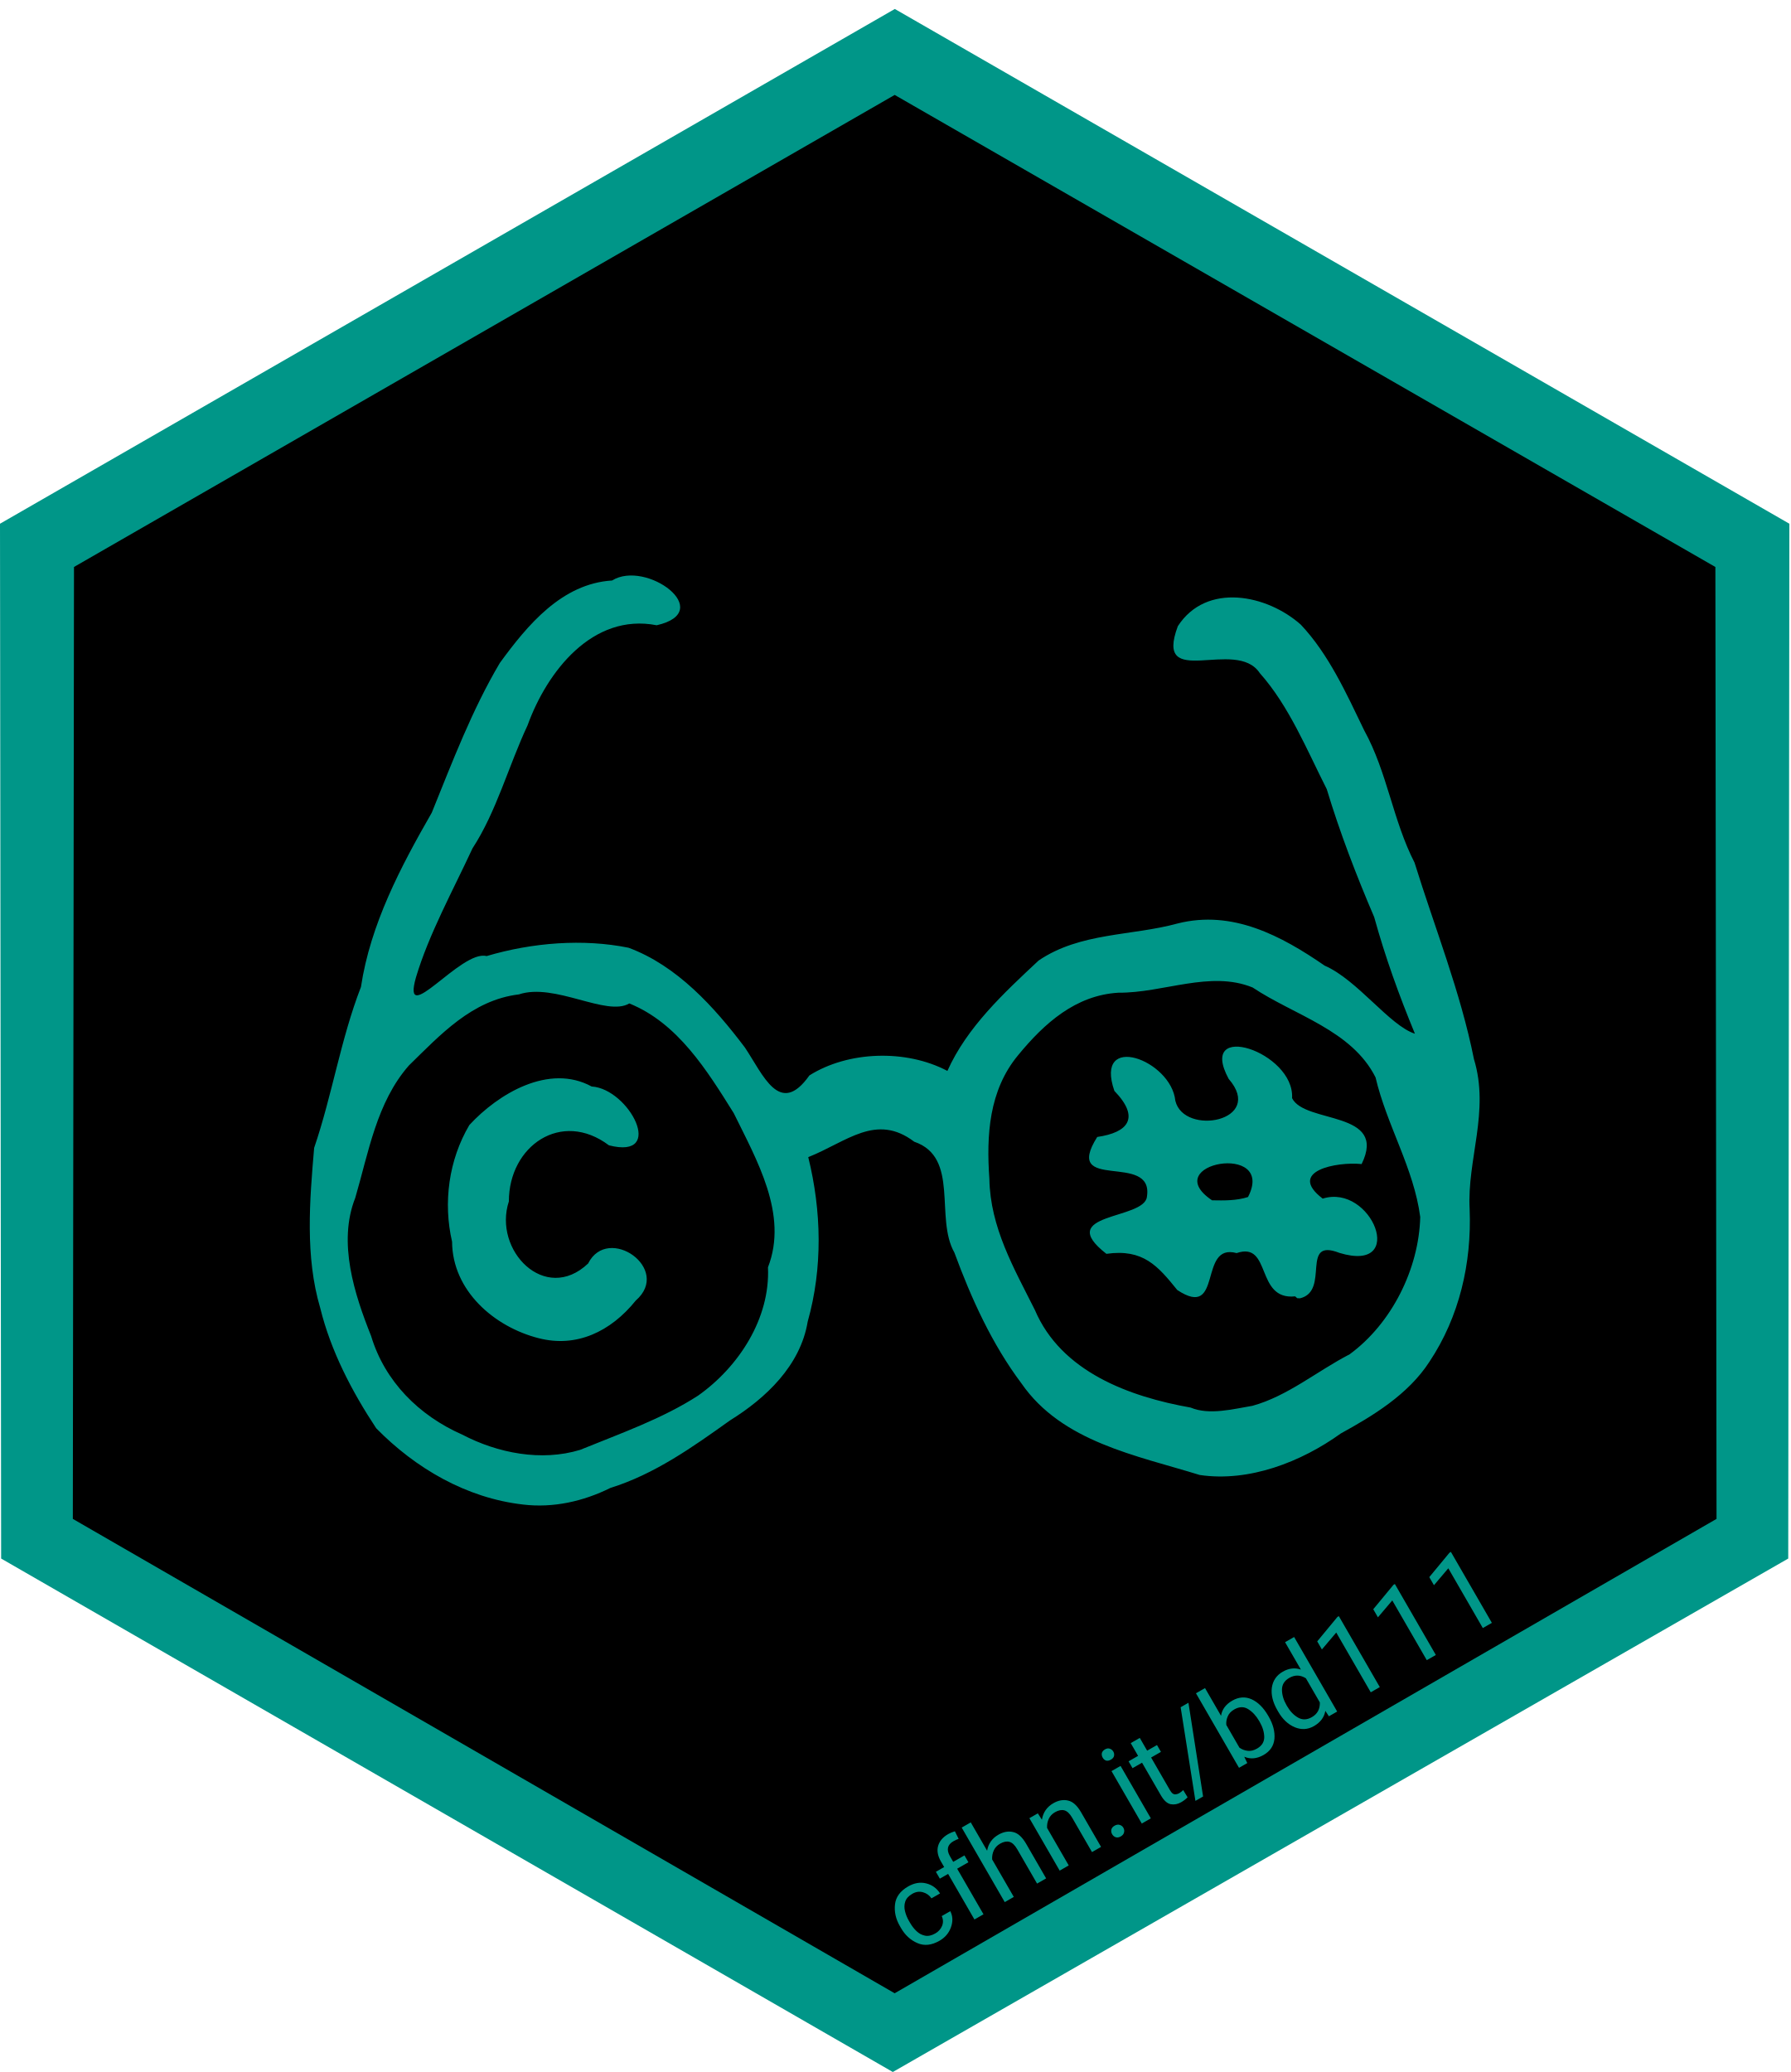
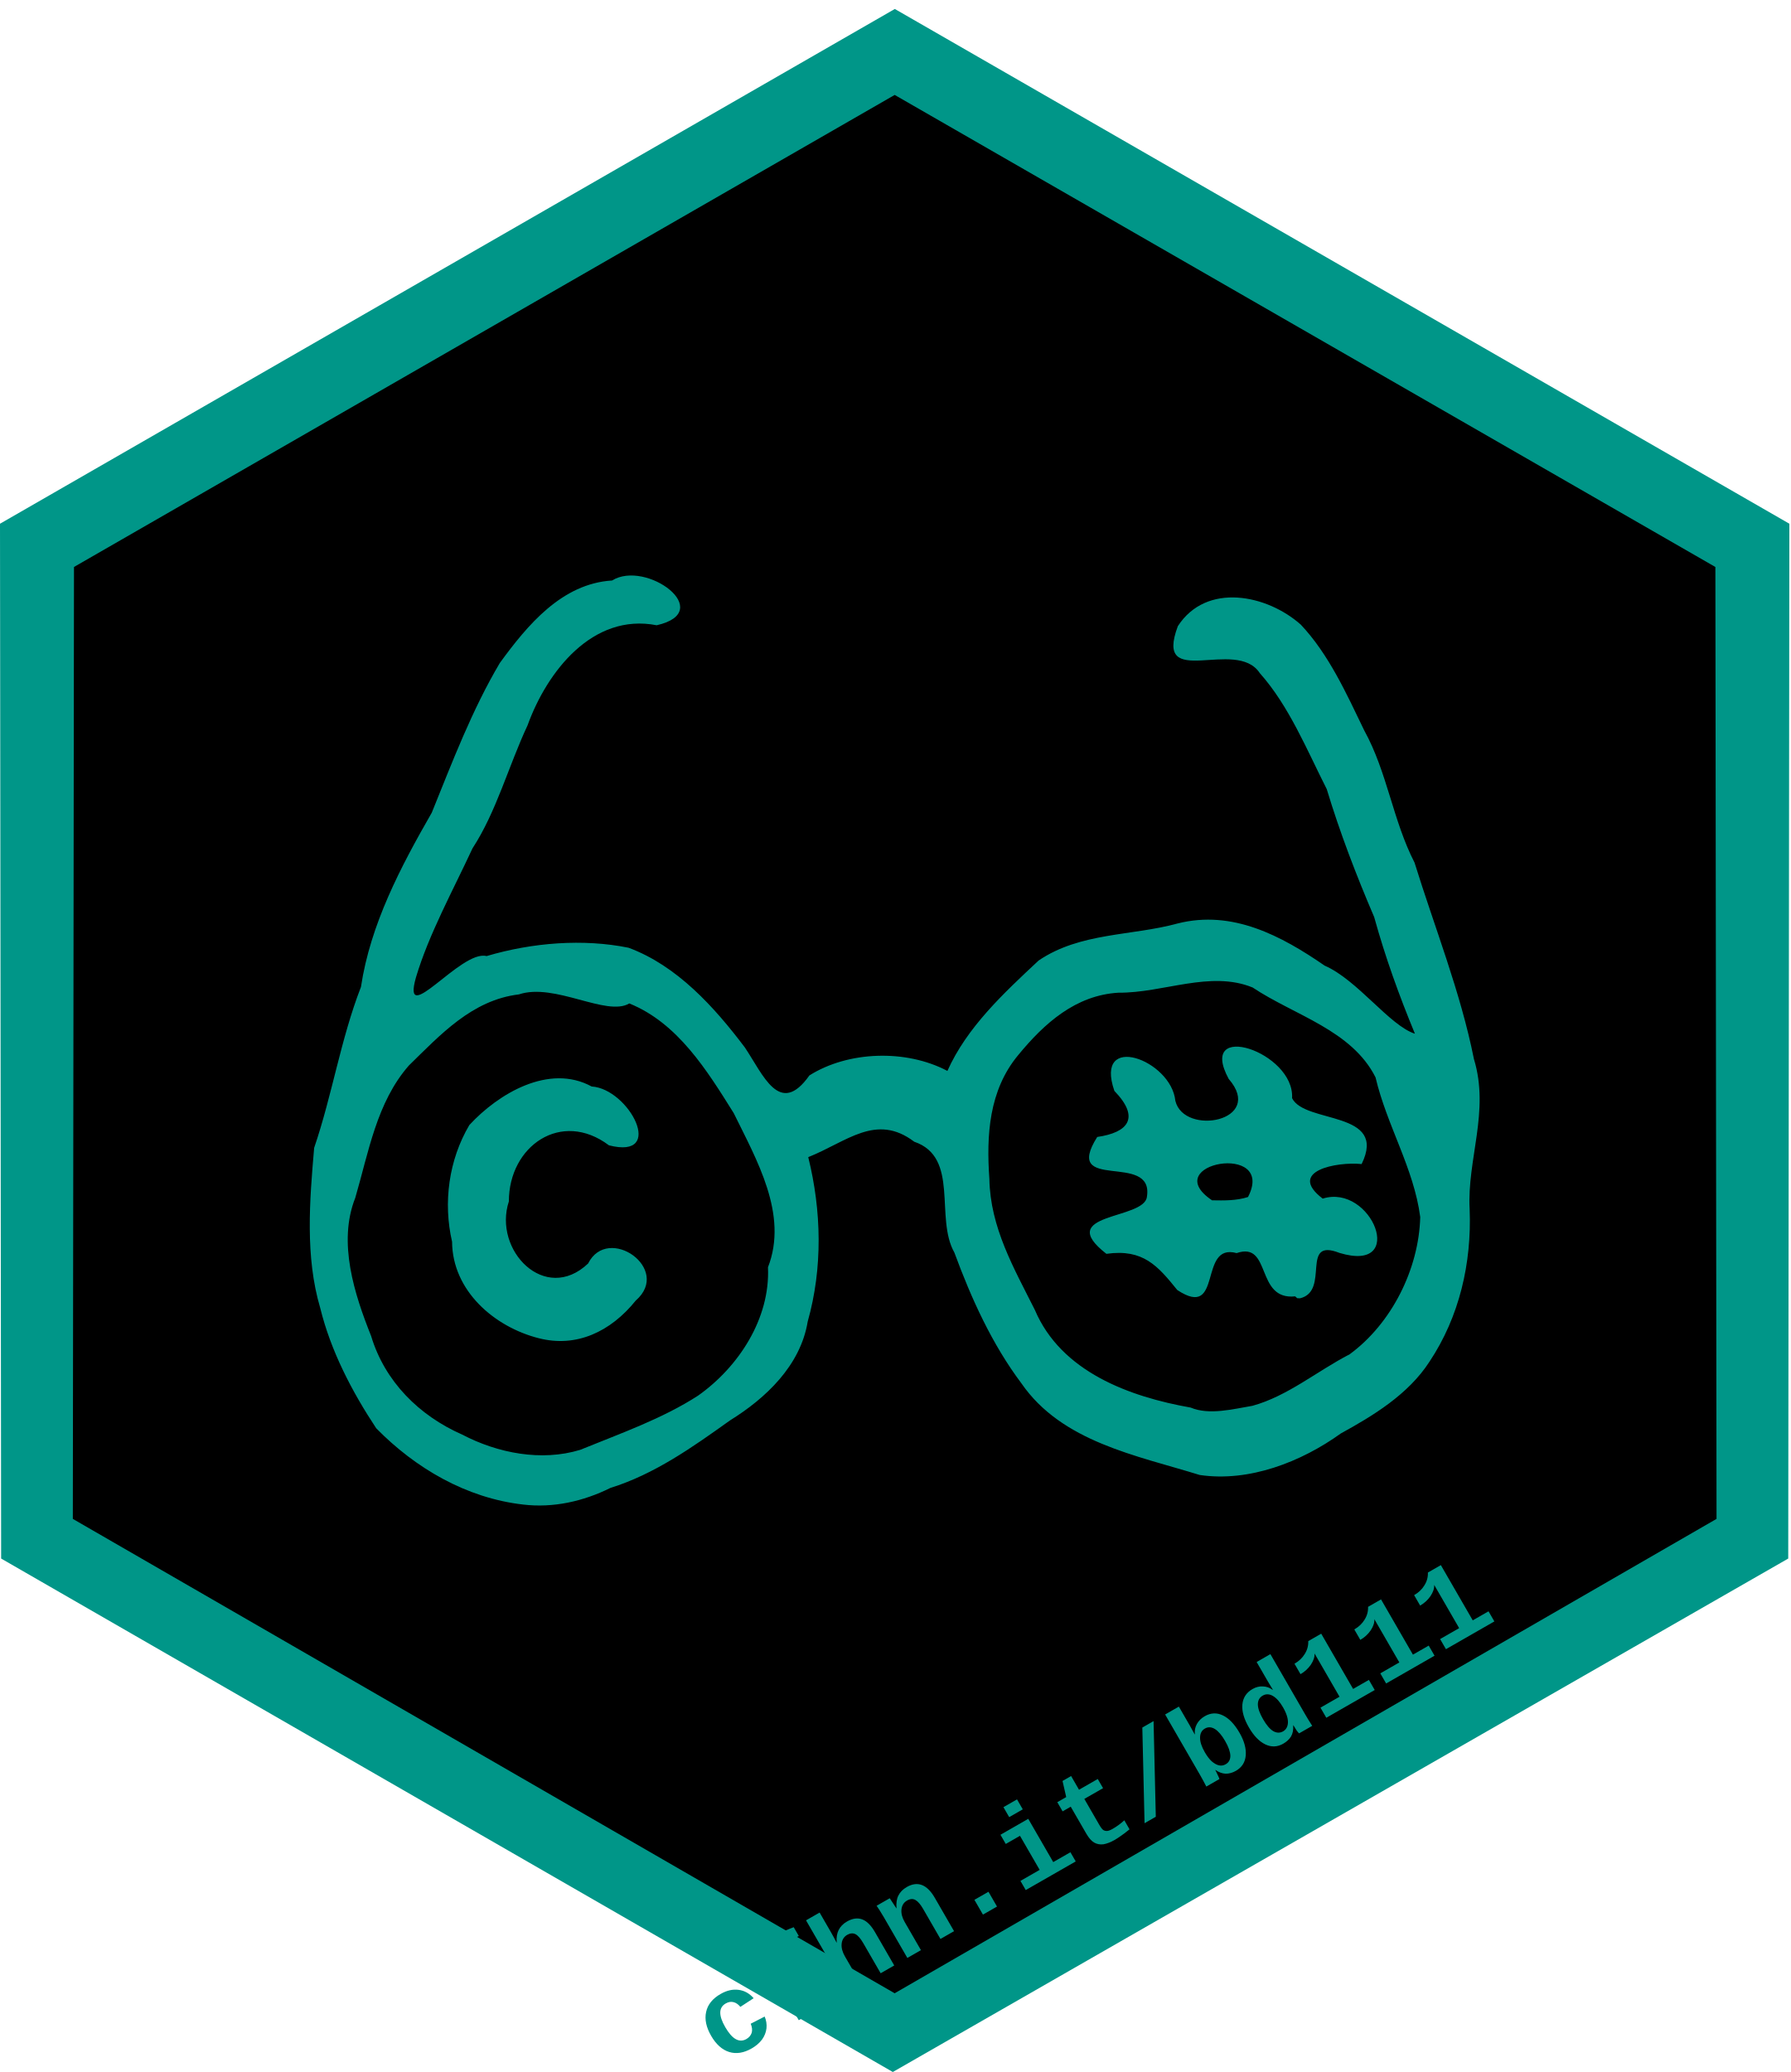
<svg xmlns="http://www.w3.org/2000/svg" width="4.39cm" height="5.08cm" viewBox="0 0 155.551 180" id="svg4532" version="1.1">
  <defs id="defs4534" />
  <g id="layer1" transform="translate(0,-872.3623)">
    <path d="m 77.308,876.88 c 0,0 -74.676,42.947 -74.876,42.947 0.201,0 1.004,83.888 0.803,83.888 0.201,0 74.876,44.954 74.676,44.954 0.201,0 74.073,-41.743 73.873,-41.743 0.201,0 1.405,-86.698 1.204,-86.698 0.201,0 -75.679,-43.349 -75.679,-43.349 z" id="svg_2-25" style="fill:#000000;stroke:#000000;stroke-width:0.602;stroke-miterlimit:4;stroke-dasharray:none" />
-     <text xml:space="preserve" style="font-style:normal;font-variant:normal;font-weight:normal;font-stretch:normal;line-height:0%;font-family:sans-serif;-inkscape-font-specification:'sans-serif, Normal';text-align:center;letter-spacing:0px;word-spacing:0px;writing-mode:lr-tb;text-anchor:middle;fill:#8bc34a;fill-opacity:1;stroke:none;stroke-width:1.501;stroke-linecap:butt;stroke-linejoin:miter;stroke-miterlimit:4;stroke-dasharray:none;stroke-opacity:1" x="-414.407" y="944.469" id="text4514" transform="matrix(0.8683635,-0.4978016,0.4996422,0.8651646,0,0)">
-       <tspan id="tspan4516" x="-414.407" y="944.469" style="font-style:normal;font-variant:normal;font-weight:normal;font-stretch:normal;font-size:9.975px;line-height:1.25;font-family:roboto;-inkscape-font-specification:roboto;fill:#009688;fill-opacity:1;stroke-width:1.501;stroke-miterlimit:4;stroke-dasharray:none">cfhn.it/bd111</tspan>
+     <text xml:space="preserve" style="font-style:normal;font-variant:normal;font-weight:bold;font-stretch:normal;line-height:0%;font-family:'Courier New', Courier, monospace;-inkscape-font-specification:'Courier New, Courier, monospace Bold';text-align:center;letter-spacing:0px;word-spacing:0px;writing-mode:lr-tb;text-anchor:middle;fill:#8bc34a;fill-opacity:1;stroke:none;stroke-width:1.501;stroke-linecap:butt;stroke-linejoin:miter;stroke-miterlimit:4;stroke-dasharray:none;stroke-opacity:1" x="-414.407" y="944.469" id="text4514" transform="matrix(0.8683635,-0.4978016,0.4996422,0.8651646,0,0)">
+       <tspan id="tspan4516" x="-414.407" y="944.469" style="font-style:normal;font-variant:normal;font-weight:bold;font-stretch:normal;font-size:9.975px;line-height:1.25;font-family:'Courier New', Courier, monospace;-inkscape-font-specification:'Courier New, Courier, monospace Bold';fill:#009688;fill-opacity:1;stroke-width:1.501;stroke-miterlimit:4;stroke-dasharray:none">cfhn.it/bd111</tspan>
    </text>
    <g id="svgg-2" style="fill:#009688;fill-opacity:1;stroke-width:1.501;stroke-miterlimit:4;stroke-dasharray:none" transform="matrix(0.4014817,0,0,0.4013776,-1.366633,865.6385)">
      <path style="fill:#009688;fill-opacity:1;fill-rule:evenodd;stroke-width:1.501;stroke-miterlimit:4;stroke-dasharray:none" d="M 194.898,0.584 1.273,111.996 1.52,335.969 c 192.945,111.129 0,0 192.945,111.129 193.754,-111.129 0,0 193.754,-111.129 l 0.246,-223.973 z m -0.029,18.604 177.586,102.172 0.248,206.025 c -177.84,102.672 0,0 -177.84,102.672 L 17.033,327.385 l 0.25,-206.029 z" transform="translate(2.130536,18.10956)" id="path5-11" />
    </g>
    <path style="fill:#009688;fill-opacity:1;stroke-width:0.196" d="m 45.439,1003.065 c -4.922,-0.561 -9.347,-3.151 -12.754,-6.623 -2.112,-3.191 -3.946,-6.711 -4.864,-10.446 -1.325,-4.477 -0.923,-9.33 -0.53,-13.914 1.566,-4.579 2.303,-9.438 4.066,-13.978 0.822,-5.458 3.454,-10.439 6.154,-15.145 1.803,-4.452 3.496,-8.923 5.911,-13.002 2.392,-3.284 5.384,-6.895 9.753,-7.166 2.954,-1.842 9.109,2.7 3.875,3.889 -5.576,-1.09 -9.541,4.044 -11.219,8.696 -1.644,3.502 -2.706,7.506 -4.782,10.683 -1.703,3.674 -3.795,7.464 -4.913,11.212 -1.297,4.574 3.924,-2.444 6.134,-1.851 4,-1.185 8.404,-1.521 12.332,-0.726 4.217,1.557 7.459,5.156 10.109,8.666 1.587,2.362 3.023,6.079 5.605,2.428 3.353,-2.116 8.38,-2.298 11.989,-0.392 1.694,-3.791 4.888,-6.754 7.926,-9.592 3.618,-2.454 8.083,-2.122 12.082,-3.219 4.758,-1.202 9.007,1.075 12.766,3.665 2.851,1.238 5.643,5.21 7.842,5.915 -1.394,-3.374 -2.568,-6.627 -3.54,-10.135 -1.551,-3.62 -2.974,-7.32 -4.121,-11.114 -1.737,-3.43 -3.277,-7.225 -5.813,-10.075 -2.062,-3.152 -9.244,1.571 -7.123,-4.082 2.49,-3.843 7.762,-2.733 10.684,-0.131 2.431,2.579 3.955,5.973 5.509,9.188 2.006,3.642 2.484,7.815 4.37,11.484 1.752,5.649 3.993,11.23 5.16,17.067 1.389,4.536 -0.611,8.751 -0.373,13.039 0.185,4.681 -0.887,9.343 -3.493,13.256 -1.856,2.87 -4.957,4.72 -7.698,6.229 -3.447,2.478 -7.968,4.242 -12.258,3.607 -5.486,-1.701 -11.969,-2.862 -15.487,-7.957 -2.562,-3.411 -4.368,-7.396 -5.826,-11.363 -1.719,-3.023 0.481,-8.275 -3.487,-9.631 -3.322,-2.512 -5.846,0 -9.209,1.339 1.153,4.664 1.27,9.61 -0.048,14.288 -0.629,3.817 -3.637,6.654 -6.75,8.584 -3.273,2.337 -6.555,4.668 -10.395,5.867 -2.344,1.163 -4.964,1.755 -7.582,1.441 z m 4.962,-4.751 c 3.496,-1.424 7.15,-2.705 10.253,-4.716 3.519,-2.49 6.267,-6.702 6.063,-11.142 1.787,-4.589 -0.992,-9.34 -2.974,-13.392 -2.312,-3.698 -4.854,-7.826 -9.073,-9.53 -1.972,1.18 -6.486,-1.827 -9.591,-0.786 -4.079,0.488 -6.844,3.533 -9.559,6.179 -2.805,3.2 -3.502,7.56 -4.657,11.497 -1.542,3.887 -0.058,8.399 1.377,12 1.192,3.953 4.163,6.917 7.925,8.571 3.075,1.609 6.87,2.348 10.237,1.319 z m -3.598,-9.697 c -3.858,-0.981 -7.503,-4.116 -7.53,-8.388 -0.785,-3.384 -0.294,-7.093 1.501,-10.131 2.513,-2.727 6.923,-5.369 10.625,-3.349 3.253,0.197 6.489,6.391 1.501,5.11 -4.139,-3.116 -8.696,0.062 -8.692,4.87 -1.397,4.241 3.144,8.938 6.884,5.397 1.719,-3.431 7.308,0.466 4.14,3.218 -2.186,2.717 -5.172,4.113 -8.428,3.272 z m 61.993,5.874 c 3.054,-0.837 5.594,-2.998 8.454,-4.479 3.666,-2.685 6.017,-7.437 6.132,-11.924 -0.556,-4.241 -2.902,-7.952 -3.882,-12.129 -2.063,-4.113 -7.049,-5.388 -10.678,-7.81 -3.682,-1.507 -7.751,0.484 -11.662,0.452 -3.705,0.221 -6.419,2.637 -8.705,5.42 -2.552,3.069 -2.771,6.982 -2.504,10.753 0.071,4.219 2.14,7.77 3.951,11.384 2.286,5.384 8.217,7.542 13.534,8.484 1.607,0.677 3.665,0.133 5.36,-0.152 z m 3.721,-9.51 c -3.486,0.362 -2.023,-4.808 -5.087,-3.759 -3.371,-0.929 -1.137,5.861 -5.156,3.206 -1.685,-2.085 -2.96,-3.596 -6.156,-3.142 -4.612,-3.592 3.312,-2.931 3.521,-4.962 0.626,-3.97 -7.398,-0.297 -4.318,-5.191 2.658,-0.381 3.771,-1.639 1.49,-4.002 -1.789,-5.161 4.939,-2.707 5.296,0.86 0.749,3.093 7.822,1.772 4.633,-1.904 -2.792,-5.162 5.743,-2.346 5.508,1.674 1.1,2.247 8.339,1.048 6.042,5.726 -2.166,-0.223 -6.52,0.611 -3.382,3.002 4.259,-1.336 7.396,6.52 1.46,4.717 -3.462,-1.354 -0.784,3.306 -3.427,3.943 l -0.247,-0.01 z m -4.096,-8.631 c 2.484,-4.824 -7.922,-2.938 -3.124,0.287 1.042,0.019 2.12,0.037 3.124,-0.287 z" id="path4790" />
  </g>
</svg>
